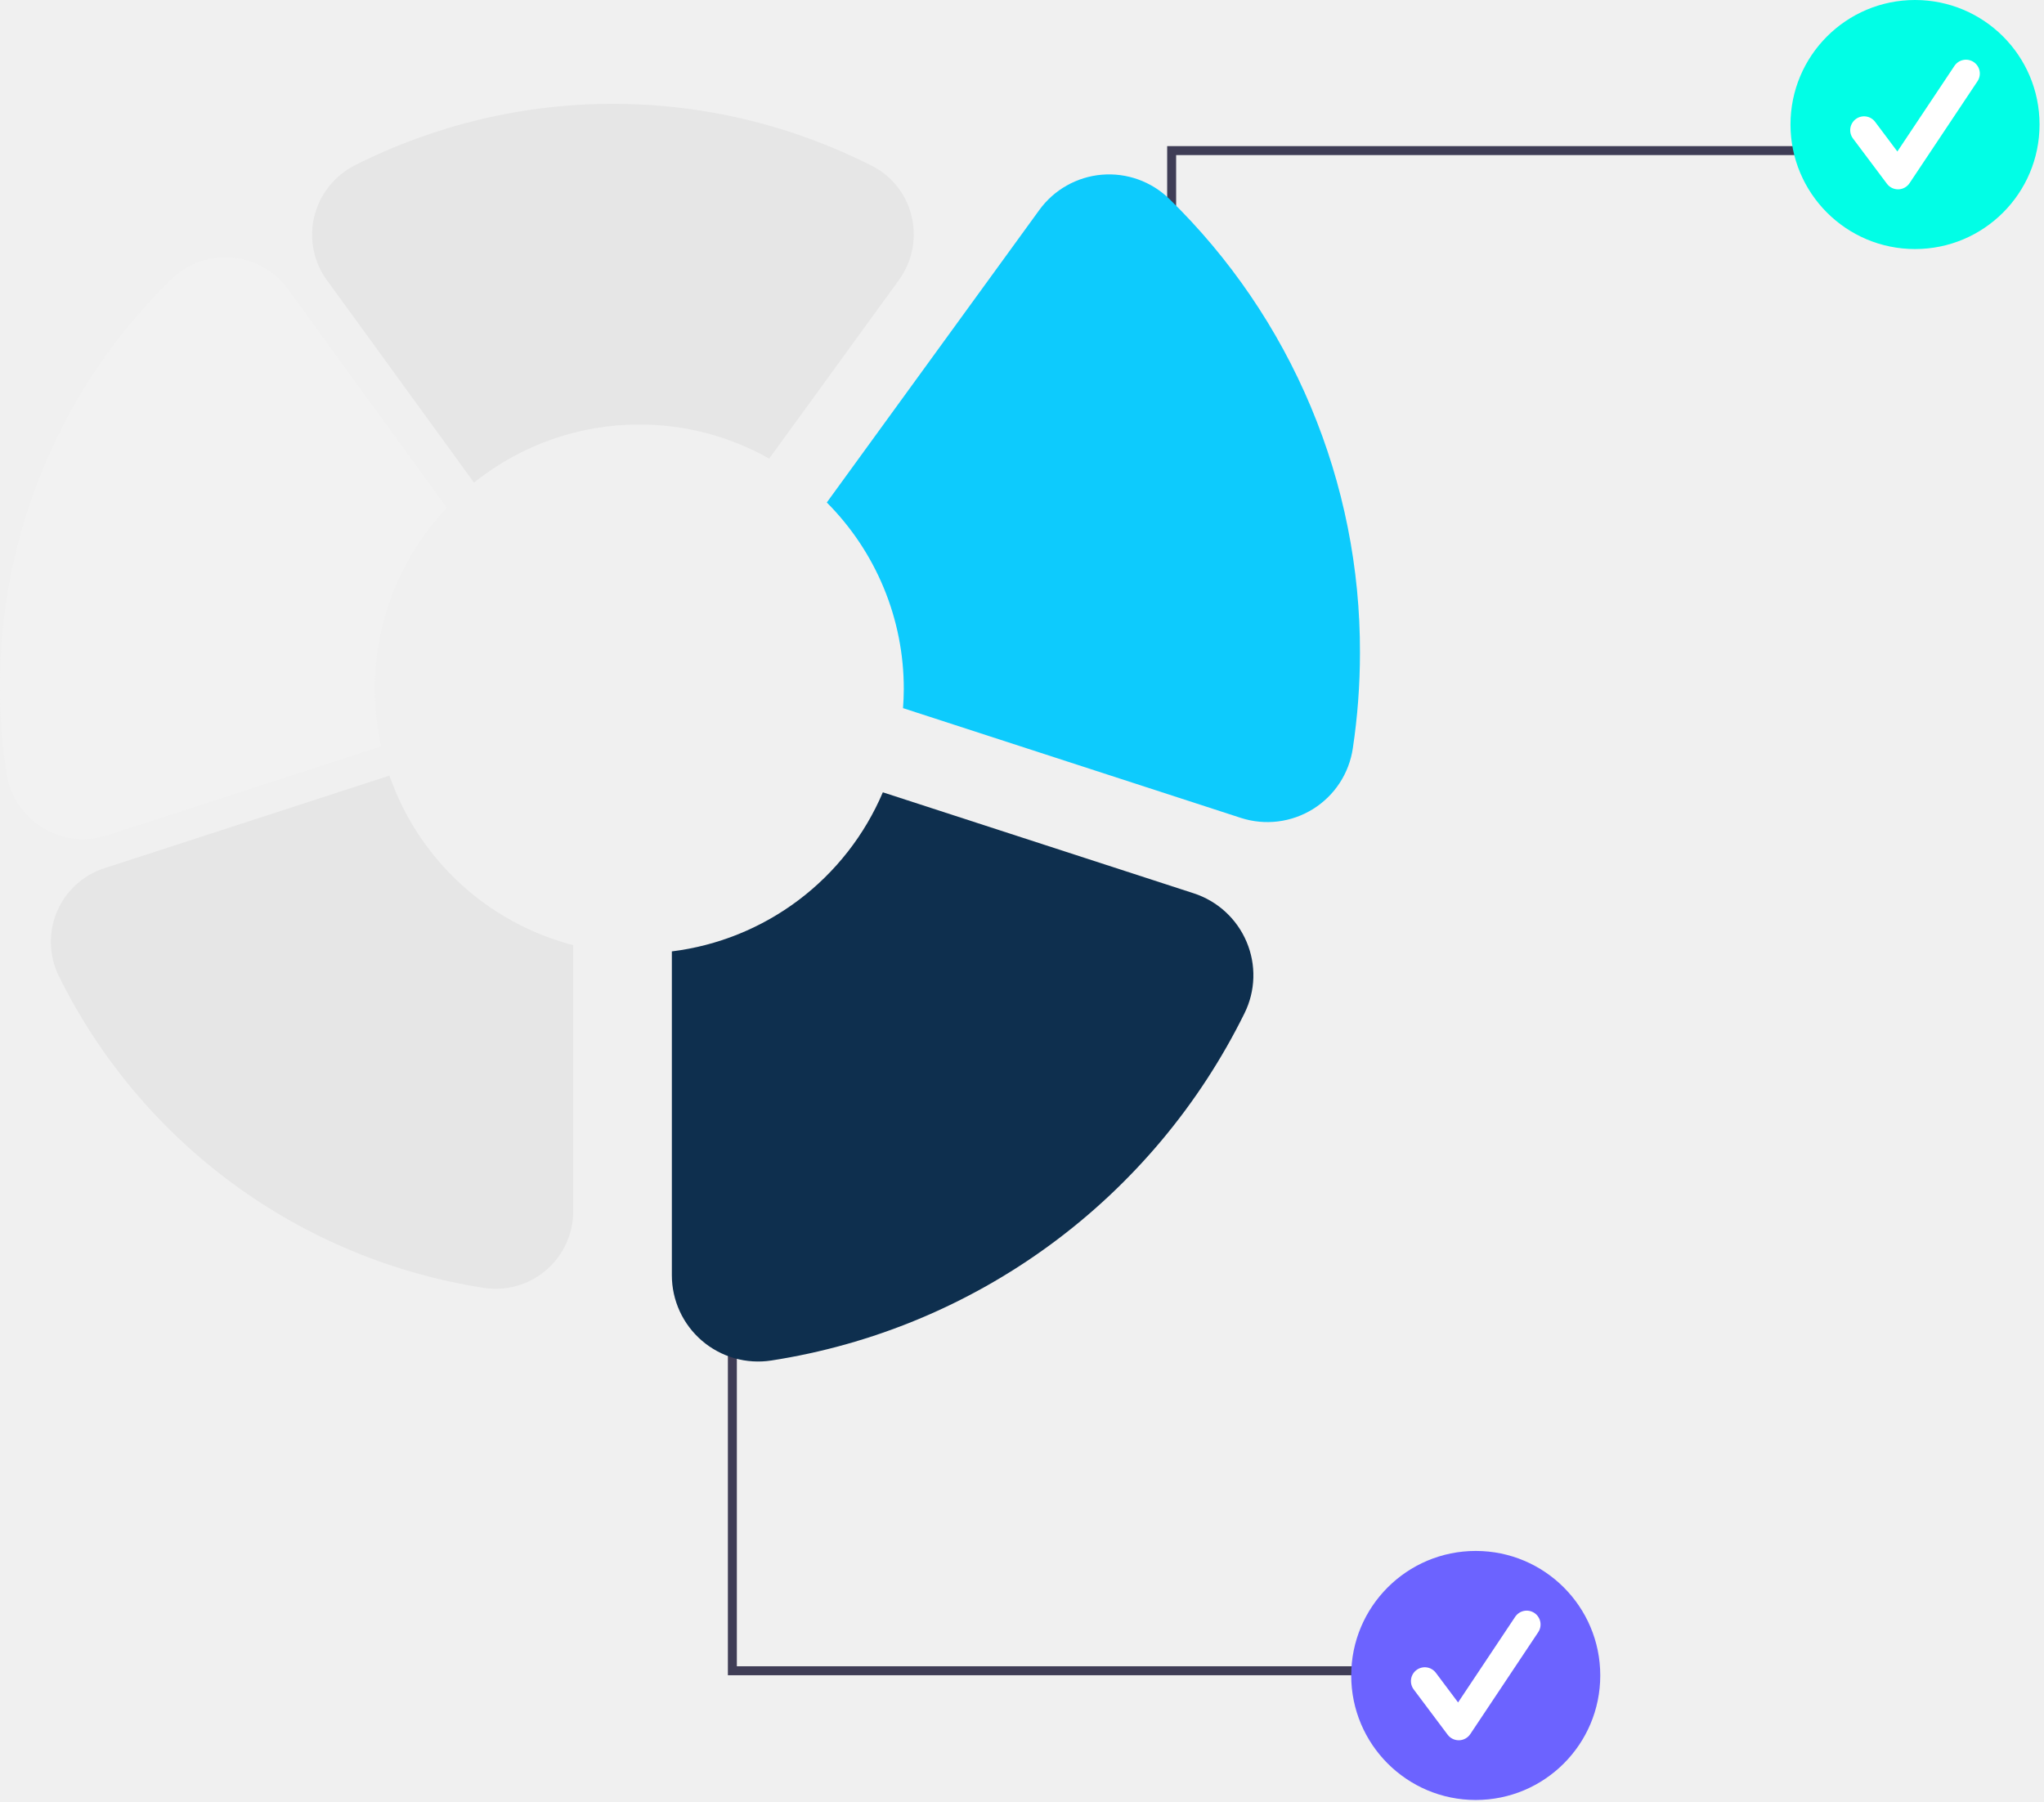
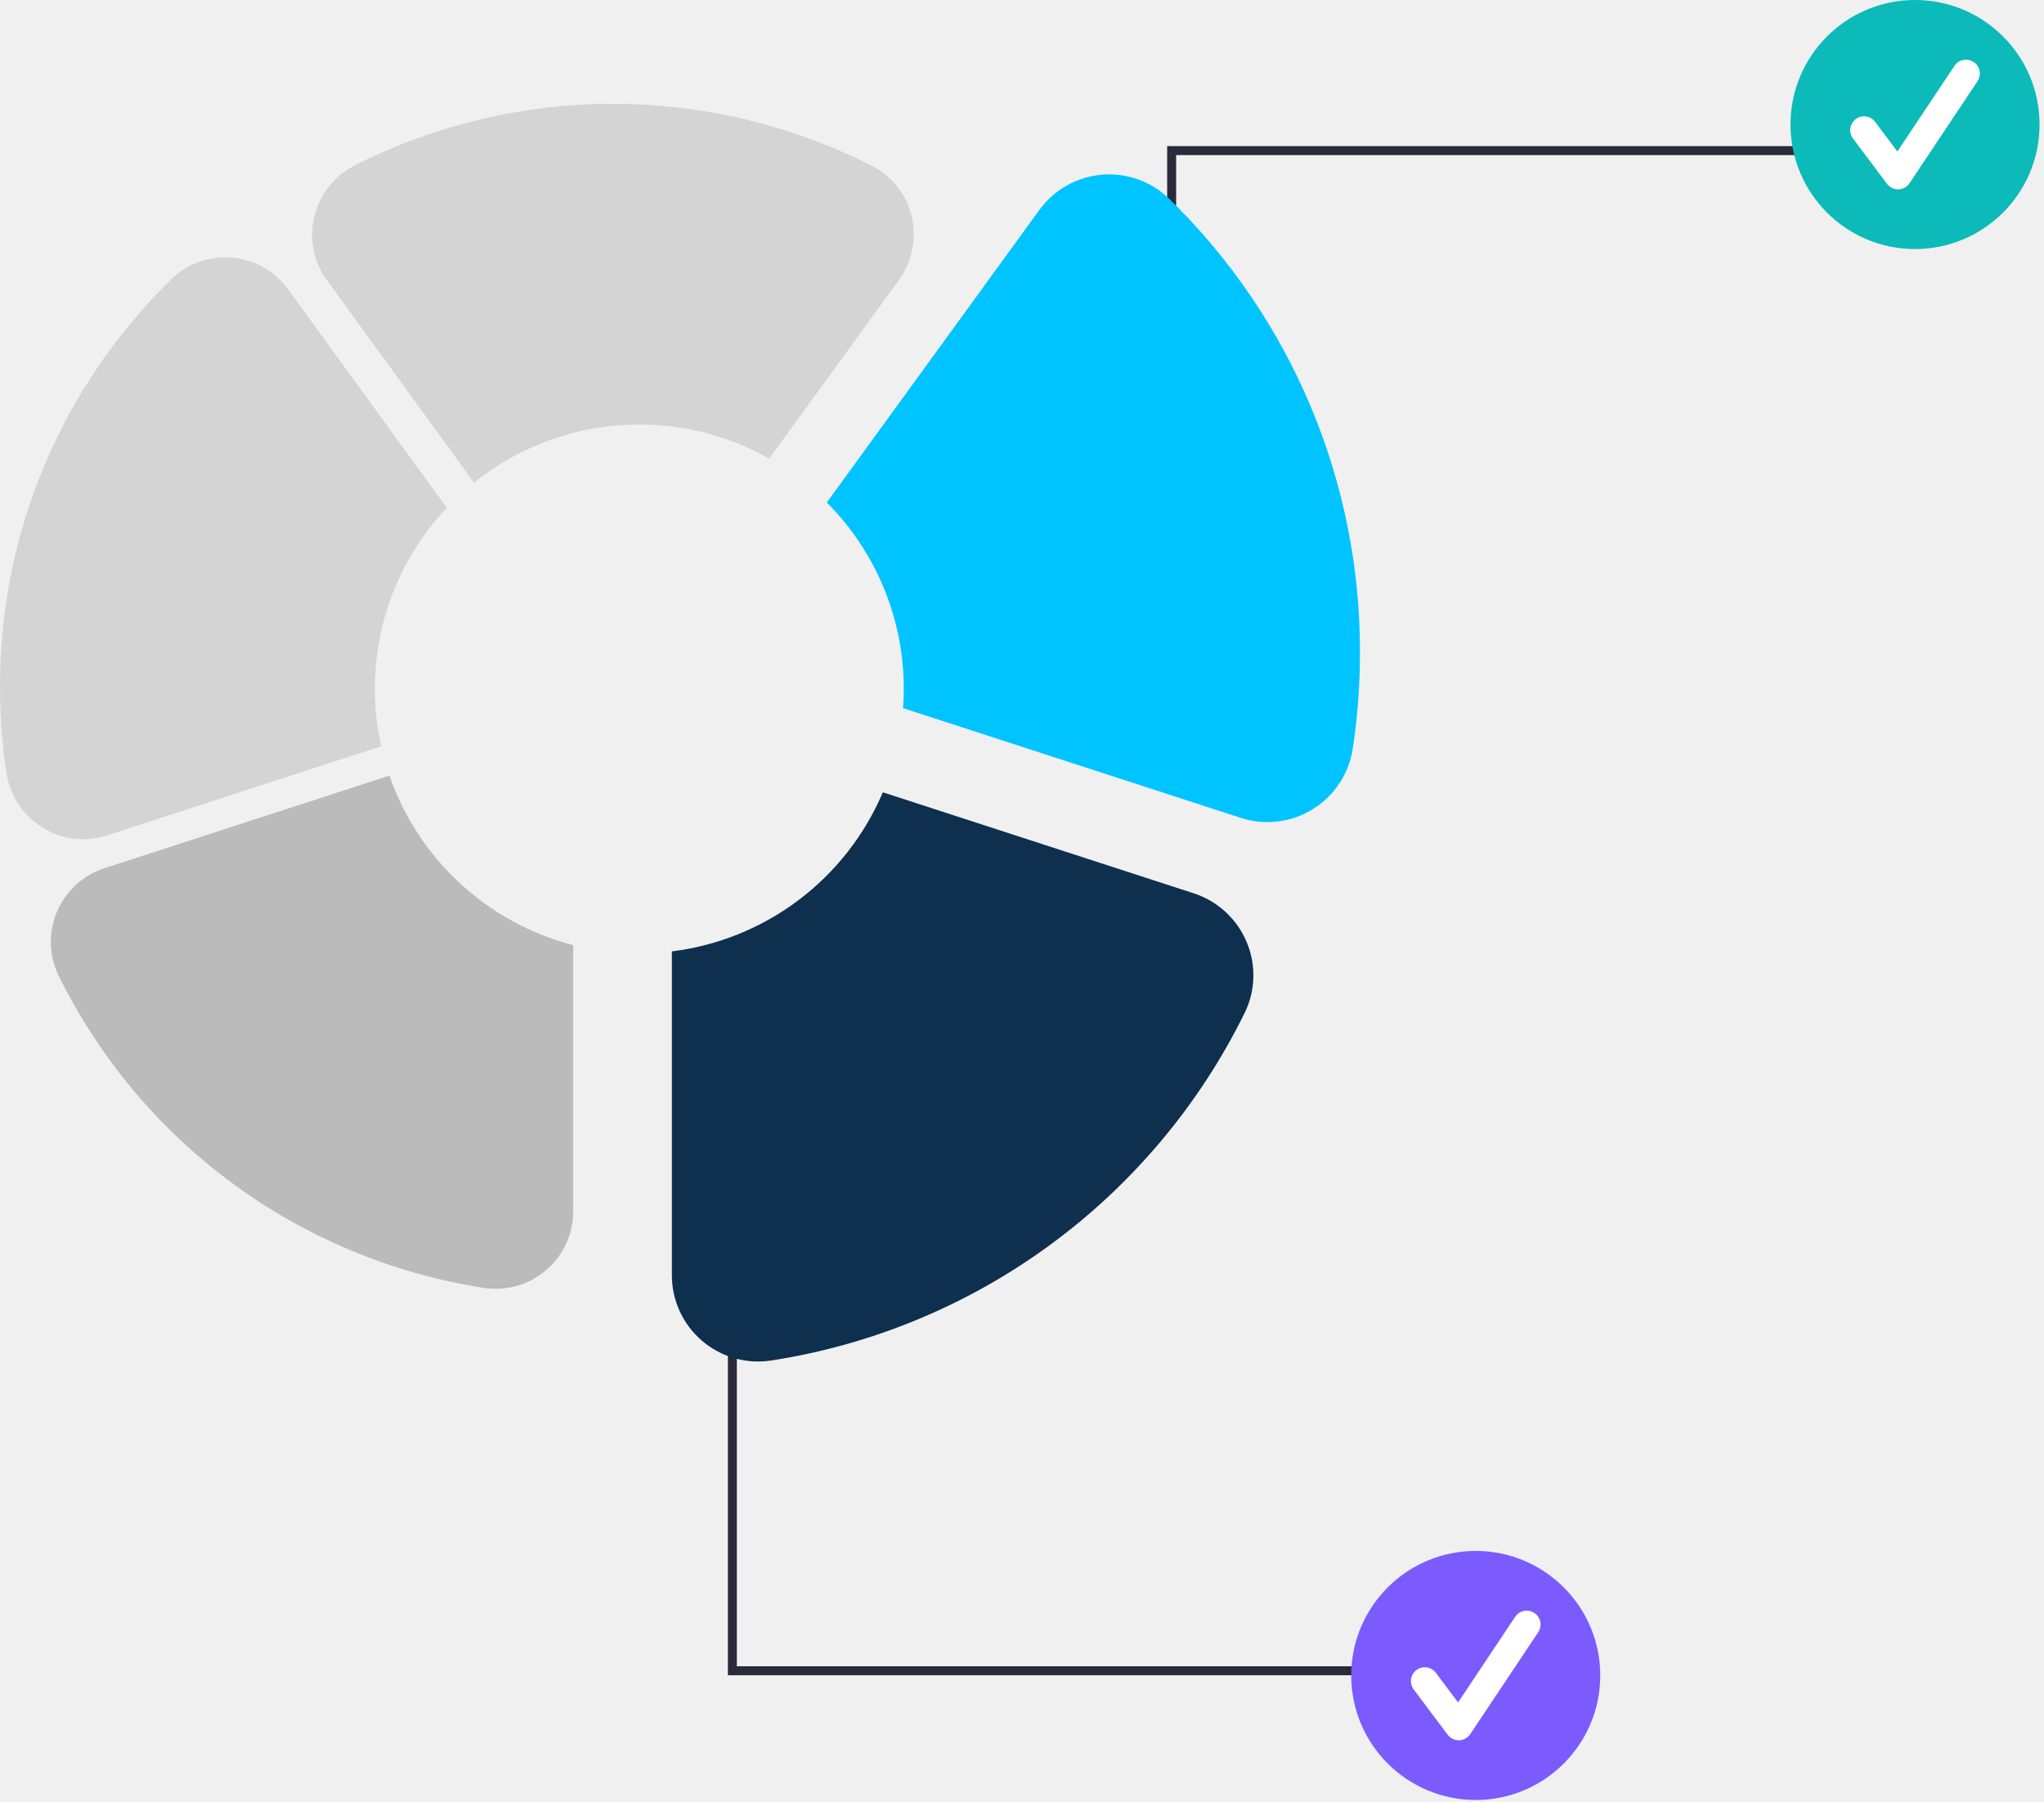
<svg xmlns="http://www.w3.org/2000/svg" width="456" height="402" viewBox="0 0 456 402" fill="none">
-   <path d="M262.385 109.641H260.385V32.598H405.042V34.598H262.385V109.641Z" fill="#3F3D56" />
-   <path d="M427.225 55.56C442.568 55.56 455.005 43.123 455.005 27.78C455.005 12.438 442.568 0 427.225 0C411.883 0 399.445 12.438 399.445 27.78C399.445 43.123 411.883 55.56 427.225 55.56Z" fill="#01FEE6" />
+   <path d="M262.385 109.641H260.385V32.598H405.042V34.598H262.385V109.641Z" fill="#2A2A3B" />
+   <path d="M427.225 55.56C442.568 55.56 455.005 43.123 455.005 27.78C455.005 12.438 442.568 0 427.225 0C411.883 0 399.445 12.438 399.445 27.78C399.445 43.123 411.883 55.56 427.225 55.56Z" fill="#0CBABA" />
  <path d="M423.435 42.238C422.956 42.238 422.482 42.126 422.053 41.911C421.624 41.697 421.251 41.385 420.963 41.001L413.385 30.896C413.141 30.571 412.964 30.202 412.863 29.809C412.763 29.416 412.74 29.007 412.798 28.605C412.855 28.203 412.991 27.817 413.198 27.468C413.405 27.118 413.678 26.813 414.003 26.57C414.327 26.326 414.697 26.149 415.09 26.049C415.483 25.948 415.892 25.926 416.294 25.983C416.696 26.041 417.082 26.176 417.431 26.383C417.78 26.59 418.085 26.863 418.329 27.188L423.287 33.799L436.022 14.697C436.247 14.359 436.536 14.068 436.873 13.842C437.211 13.616 437.589 13.459 437.987 13.379C438.385 13.299 438.795 13.298 439.194 13.377C439.592 13.456 439.971 13.612 440.309 13.837C440.647 14.063 440.937 14.352 441.163 14.69C441.389 15.027 441.546 15.406 441.625 15.804C441.705 16.202 441.705 16.612 441.626 17.01C441.547 17.409 441.39 17.787 441.164 18.125L426.007 40.861C425.733 41.273 425.364 41.612 424.931 41.851C424.499 42.091 424.015 42.223 423.521 42.237C423.493 42.237 423.464 42.238 423.435 42.238Z" fill="white" />
-   <path d="M164.385 296.686H162.385V373.729H307.042V371.729H164.385V296.686Z" fill="#3F3D56" />
-   <path d="M329.225 401.56C344.568 401.56 357.005 389.122 357.005 373.78C357.005 358.438 344.568 346 329.225 346C313.883 346 301.445 358.438 301.445 373.78C301.445 389.122 313.883 401.56 329.225 401.56Z" fill="#6C63FF" />
+   <path d="M164.385 296.686H162.385V373.729H307.042V371.729H164.385V296.686Z" fill="#2A2A3B" />
+   <path d="M329.225 401.56C344.568 401.56 357.005 389.122 357.005 373.78C357.005 358.438 344.568 346 329.225 346C313.883 346 301.445 358.438 301.445 373.78C301.445 389.122 313.883 401.56 329.225 401.56Z" fill="#7B5BFE" />
  <path d="M325.435 388.238C324.956 388.238 324.482 388.126 324.053 387.911C323.624 387.697 323.251 387.385 322.963 387.001L315.385 376.896C315.141 376.571 314.964 376.202 314.863 375.809C314.763 375.416 314.74 375.007 314.798 374.605C314.855 374.203 314.991 373.817 315.198 373.468C315.405 373.118 315.678 372.813 316.003 372.57C316.327 372.327 316.697 372.149 317.09 372.049C317.483 371.948 317.892 371.926 318.294 371.983C318.696 372.04 319.082 372.176 319.431 372.383C319.78 372.59 320.085 372.863 320.329 373.188L325.287 379.799L338.022 360.697C338.247 360.359 338.536 360.068 338.873 359.842C339.211 359.616 339.589 359.458 339.987 359.379C340.385 359.299 340.795 359.298 341.194 359.377C341.592 359.456 341.971 359.612 342.309 359.837C342.647 360.063 342.937 360.352 343.163 360.69C343.389 361.027 343.546 361.406 343.625 361.804C343.705 362.202 343.705 362.612 343.626 363.01C343.547 363.409 343.39 363.787 343.164 364.125L328.007 386.861C327.733 387.273 327.364 387.612 326.931 387.851C326.499 388.091 326.015 388.223 325.521 388.237C325.493 388.237 325.464 388.238 325.435 388.238Z" fill="white" />
-   <path d="M83.628 153.709C83.611 138.677 89.354 124.21 99.676 113.282L64.253 64.527C62.795 62.518 60.921 60.847 58.759 59.628C56.597 58.409 54.198 57.67 51.724 57.461C49.251 57.253 46.762 57.58 44.426 58.42C42.09 59.26 39.963 60.594 38.19 62.33C26.055 74.159 16.422 88.306 9.861 103.931C3.301 119.555 -0.053 136.339 -0 153.285C-0 159.684 0.477 166.075 1.427 172.403C1.8 174.905 2.714 177.296 4.105 179.408C5.497 181.521 7.332 183.304 9.484 184.634C11.611 185.951 14 186.788 16.484 187.086C18.968 187.385 21.488 187.138 23.866 186.362L85.032 166.488C84.101 162.292 83.63 158.007 83.628 153.709V153.709Z" fill="#F2F2F2" />
-   <path d="M86.881 173.027L23.292 193.689C20.938 194.45 18.776 195.707 16.951 197.377C15.126 199.046 13.682 201.089 12.715 203.365C11.748 205.642 11.283 208.1 11.349 210.572C11.415 213.045 12.012 215.474 13.1 217.695C22.155 236.067 35.505 251.987 52.017 264.106C68.53 276.226 87.719 284.188 107.961 287.319C110.426 287.698 112.944 287.539 115.342 286.853C117.74 286.167 119.962 284.971 121.854 283.346C123.744 281.726 125.261 279.715 126.3 277.453C127.34 275.191 127.877 272.731 127.876 270.242V210.849C118.458 208.406 109.789 203.675 102.638 197.077C95.486 190.479 90.074 182.218 86.881 173.027Z" fill="#E6E6E6" />
+   <path d="M83.628 153.709C83.611 138.677 89.354 124.21 99.676 113.282L64.253 64.527C62.795 62.518 60.921 60.847 58.759 59.628C56.597 58.409 54.198 57.67 51.724 57.461C49.251 57.253 46.762 57.58 44.426 58.42C42.09 59.26 39.963 60.594 38.19 62.33C26.055 74.159 16.422 88.306 9.861 103.931C3.301 119.555 -0.053 136.339 -0 153.285C-0 159.684 0.477 166.075 1.427 172.403C1.8 174.905 2.714 177.296 4.105 179.408C5.497 181.521 7.332 183.304 9.484 184.634C11.611 185.951 14 186.788 16.484 187.086C18.968 187.385 21.488 187.138 23.866 186.362L85.032 166.488C84.101 162.292 83.63 158.007 83.628 153.709V153.709Z" fill="#D4D4D4" />
+   <path d="M86.881 173.027L23.292 193.689C20.938 194.45 18.776 195.707 16.951 197.377C15.126 199.046 13.682 201.089 12.715 203.365C11.748 205.642 11.283 208.1 11.349 210.572C11.415 213.045 12.012 215.474 13.1 217.695C22.155 236.067 35.505 251.987 52.017 264.106C68.53 276.226 87.719 284.188 107.961 287.319C110.426 287.698 112.944 287.539 115.342 286.853C117.74 286.167 119.962 284.971 121.854 283.346C123.744 281.726 125.261 279.715 126.3 277.453C127.34 275.191 127.877 272.731 127.876 270.242V210.849C118.458 208.406 109.789 203.675 102.638 197.077C95.486 190.479 90.074 182.218 86.881 173.027Z" fill="#BBBBBB" />
  <path d="M278.113 210.136C277.039 207.586 275.429 205.298 273.392 203.427C271.355 201.555 268.939 200.144 266.308 199.29L196.955 176.756C192.906 186.277 186.427 194.567 178.166 200.796C169.906 207.025 160.153 210.974 149.886 212.248V284.507C149.887 287.281 150.488 290.021 151.648 292.541C152.807 295.061 154.497 297.3 156.603 299.106C158.708 300.911 161.179 302.24 163.846 303.002C166.514 303.763 169.314 303.939 172.055 303.518C194.588 300.032 215.95 291.169 234.331 277.677C252.713 264.186 267.573 246.465 277.654 226.014C278.866 223.555 279.534 220.865 279.613 218.125C279.693 215.385 279.181 212.66 278.113 210.136Z" fill="#0E2F4E" />
-   <path d="M260.882 44.394C258.907 42.462 256.539 40.977 253.939 40.041C251.339 39.106 248.568 38.742 245.815 38.974C243.062 39.206 240.391 40.029 237.984 41.386C235.577 42.743 233.491 44.604 231.868 46.84L184.453 112.101C189.908 117.569 194.232 124.058 197.179 131.197C200.126 138.336 201.638 145.986 201.628 153.709C201.628 155.146 201.559 156.566 201.458 157.977L276.827 182.466C279.492 183.326 282.312 183.595 285.092 183.254C287.871 182.913 290.543 181.97 292.921 180.491C295.298 179.011 297.325 177.032 298.86 174.689C300.394 172.347 301.399 169.698 301.806 166.927C302.864 159.882 303.395 152.768 303.395 145.644C303.453 126.78 299.72 108.096 292.417 90.703C285.114 73.31 274.39 57.562 260.882 44.394V44.394Z" fill="#0DCBFD" />
-   <path d="M142.629 94.708C152.78 94.697 162.76 97.317 171.596 102.314L200.536 62.482C202.011 60.453 203.028 58.129 203.518 55.669C204.007 53.209 203.957 50.672 203.371 48.233C202.803 45.841 201.724 43.6 200.206 41.666C198.688 39.731 196.769 38.149 194.58 37.029C176.713 27.942 156.956 23.191 136.911 23.162C116.865 23.133 97.095 27.826 79.201 36.861C76.945 37.999 74.963 39.615 73.392 41.596C71.822 43.576 70.701 45.875 70.107 48.331C69.522 50.753 69.47 53.273 69.955 55.717C70.44 58.161 71.451 60.47 72.917 62.485L105.747 107.672C116.2 99.266 129.215 94.691 142.629 94.708V94.708Z" fill="#E6E6E6" />
+   <path d="M260.882 44.394C258.907 42.462 256.539 40.977 253.939 40.041C251.339 39.106 248.568 38.742 245.815 38.974C243.062 39.206 240.391 40.029 237.984 41.386C235.577 42.743 233.491 44.604 231.868 46.84L184.453 112.101C189.908 117.569 194.232 124.058 197.179 131.197C200.126 138.336 201.638 145.986 201.628 153.709C201.628 155.146 201.559 156.566 201.458 157.977L276.827 182.466C279.492 183.326 282.312 183.595 285.092 183.254C287.871 182.913 290.543 181.97 292.921 180.491C295.298 179.011 297.325 177.032 298.86 174.689C300.394 172.347 301.399 169.698 301.806 166.927C302.864 159.882 303.395 152.768 303.395 145.644C303.453 126.78 299.72 108.096 292.417 90.703C285.114 73.31 274.39 57.562 260.882 44.394V44.394Z" fill="#00C4FF" />
+   <path d="M142.629 94.708C152.78 94.697 162.76 97.317 171.596 102.314L200.536 62.482C202.011 60.453 203.028 58.129 203.518 55.669C204.007 53.209 203.957 50.672 203.371 48.233C202.803 45.841 201.724 43.6 200.206 41.666C198.688 39.731 196.769 38.149 194.58 37.029C176.713 27.942 156.956 23.191 136.911 23.162C116.865 23.133 97.095 27.826 79.201 36.861C76.945 37.999 74.963 39.615 73.392 41.596C71.822 43.576 70.701 45.875 70.107 48.331C69.522 50.753 69.47 53.273 69.955 55.717C70.44 58.161 71.451 60.47 72.917 62.485L105.747 107.672C116.2 99.266 129.215 94.691 142.629 94.708V94.708Z" fill="#D4D4D4" />
</svg>
